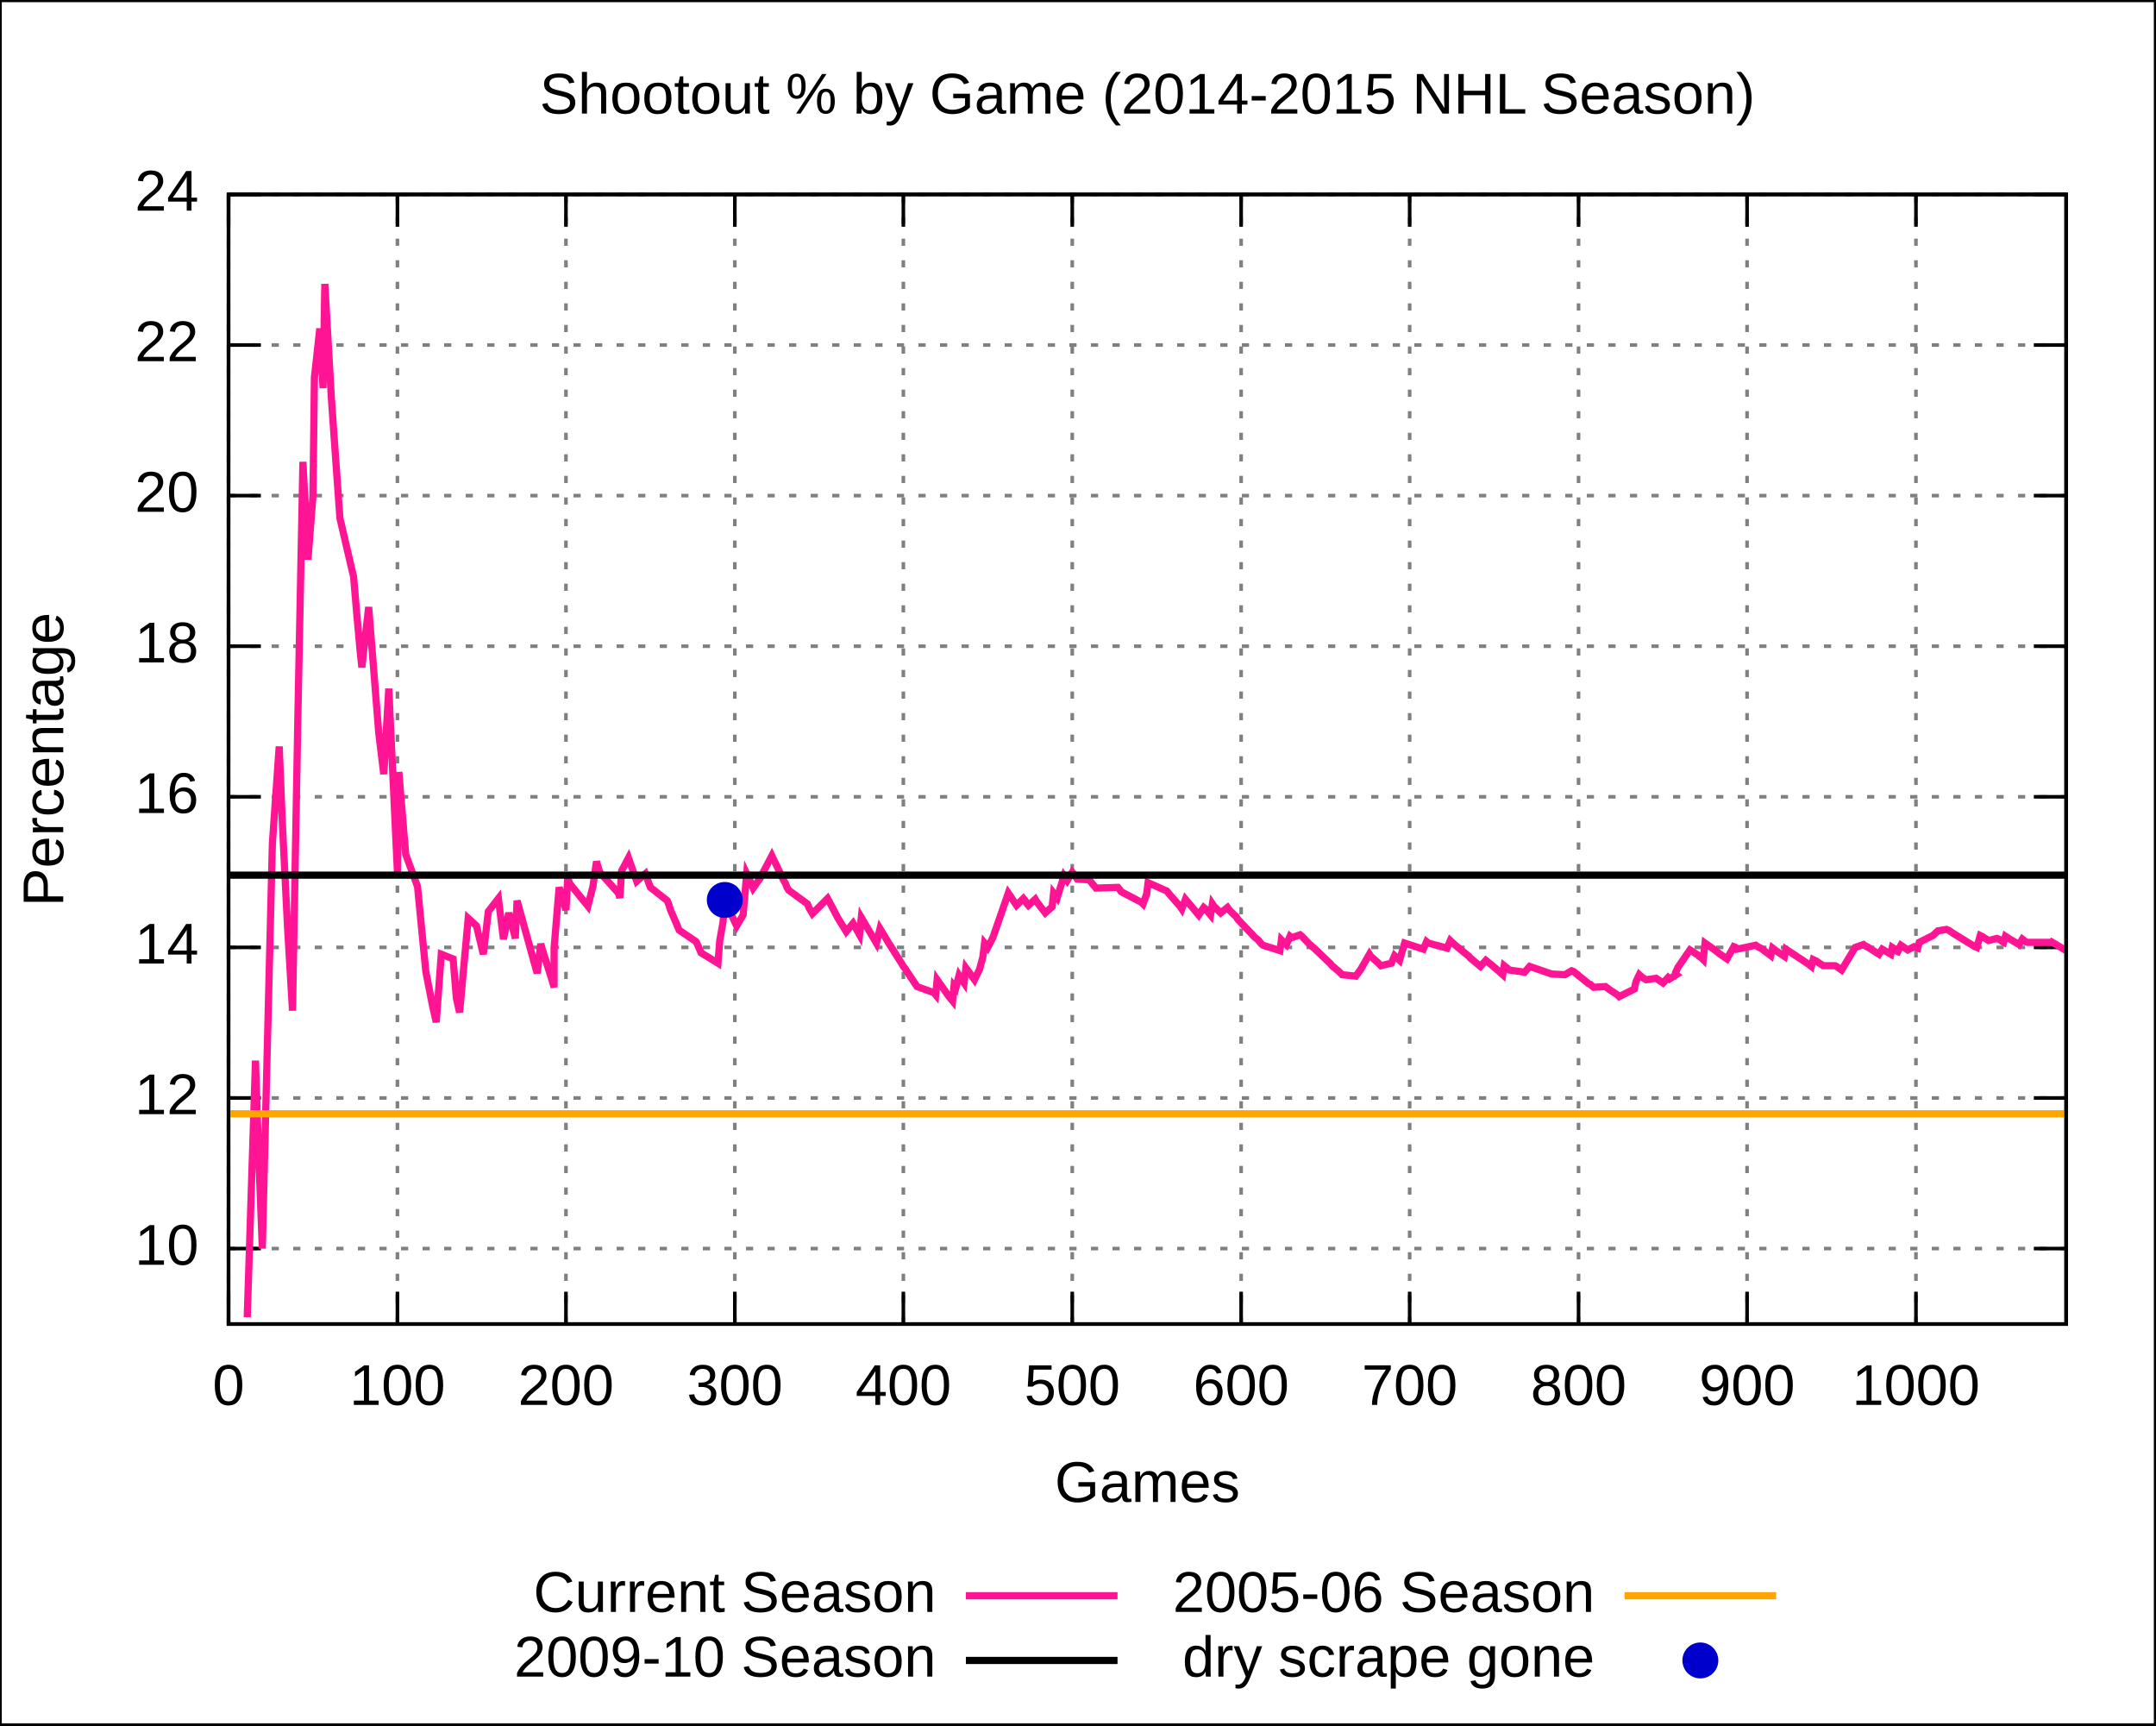
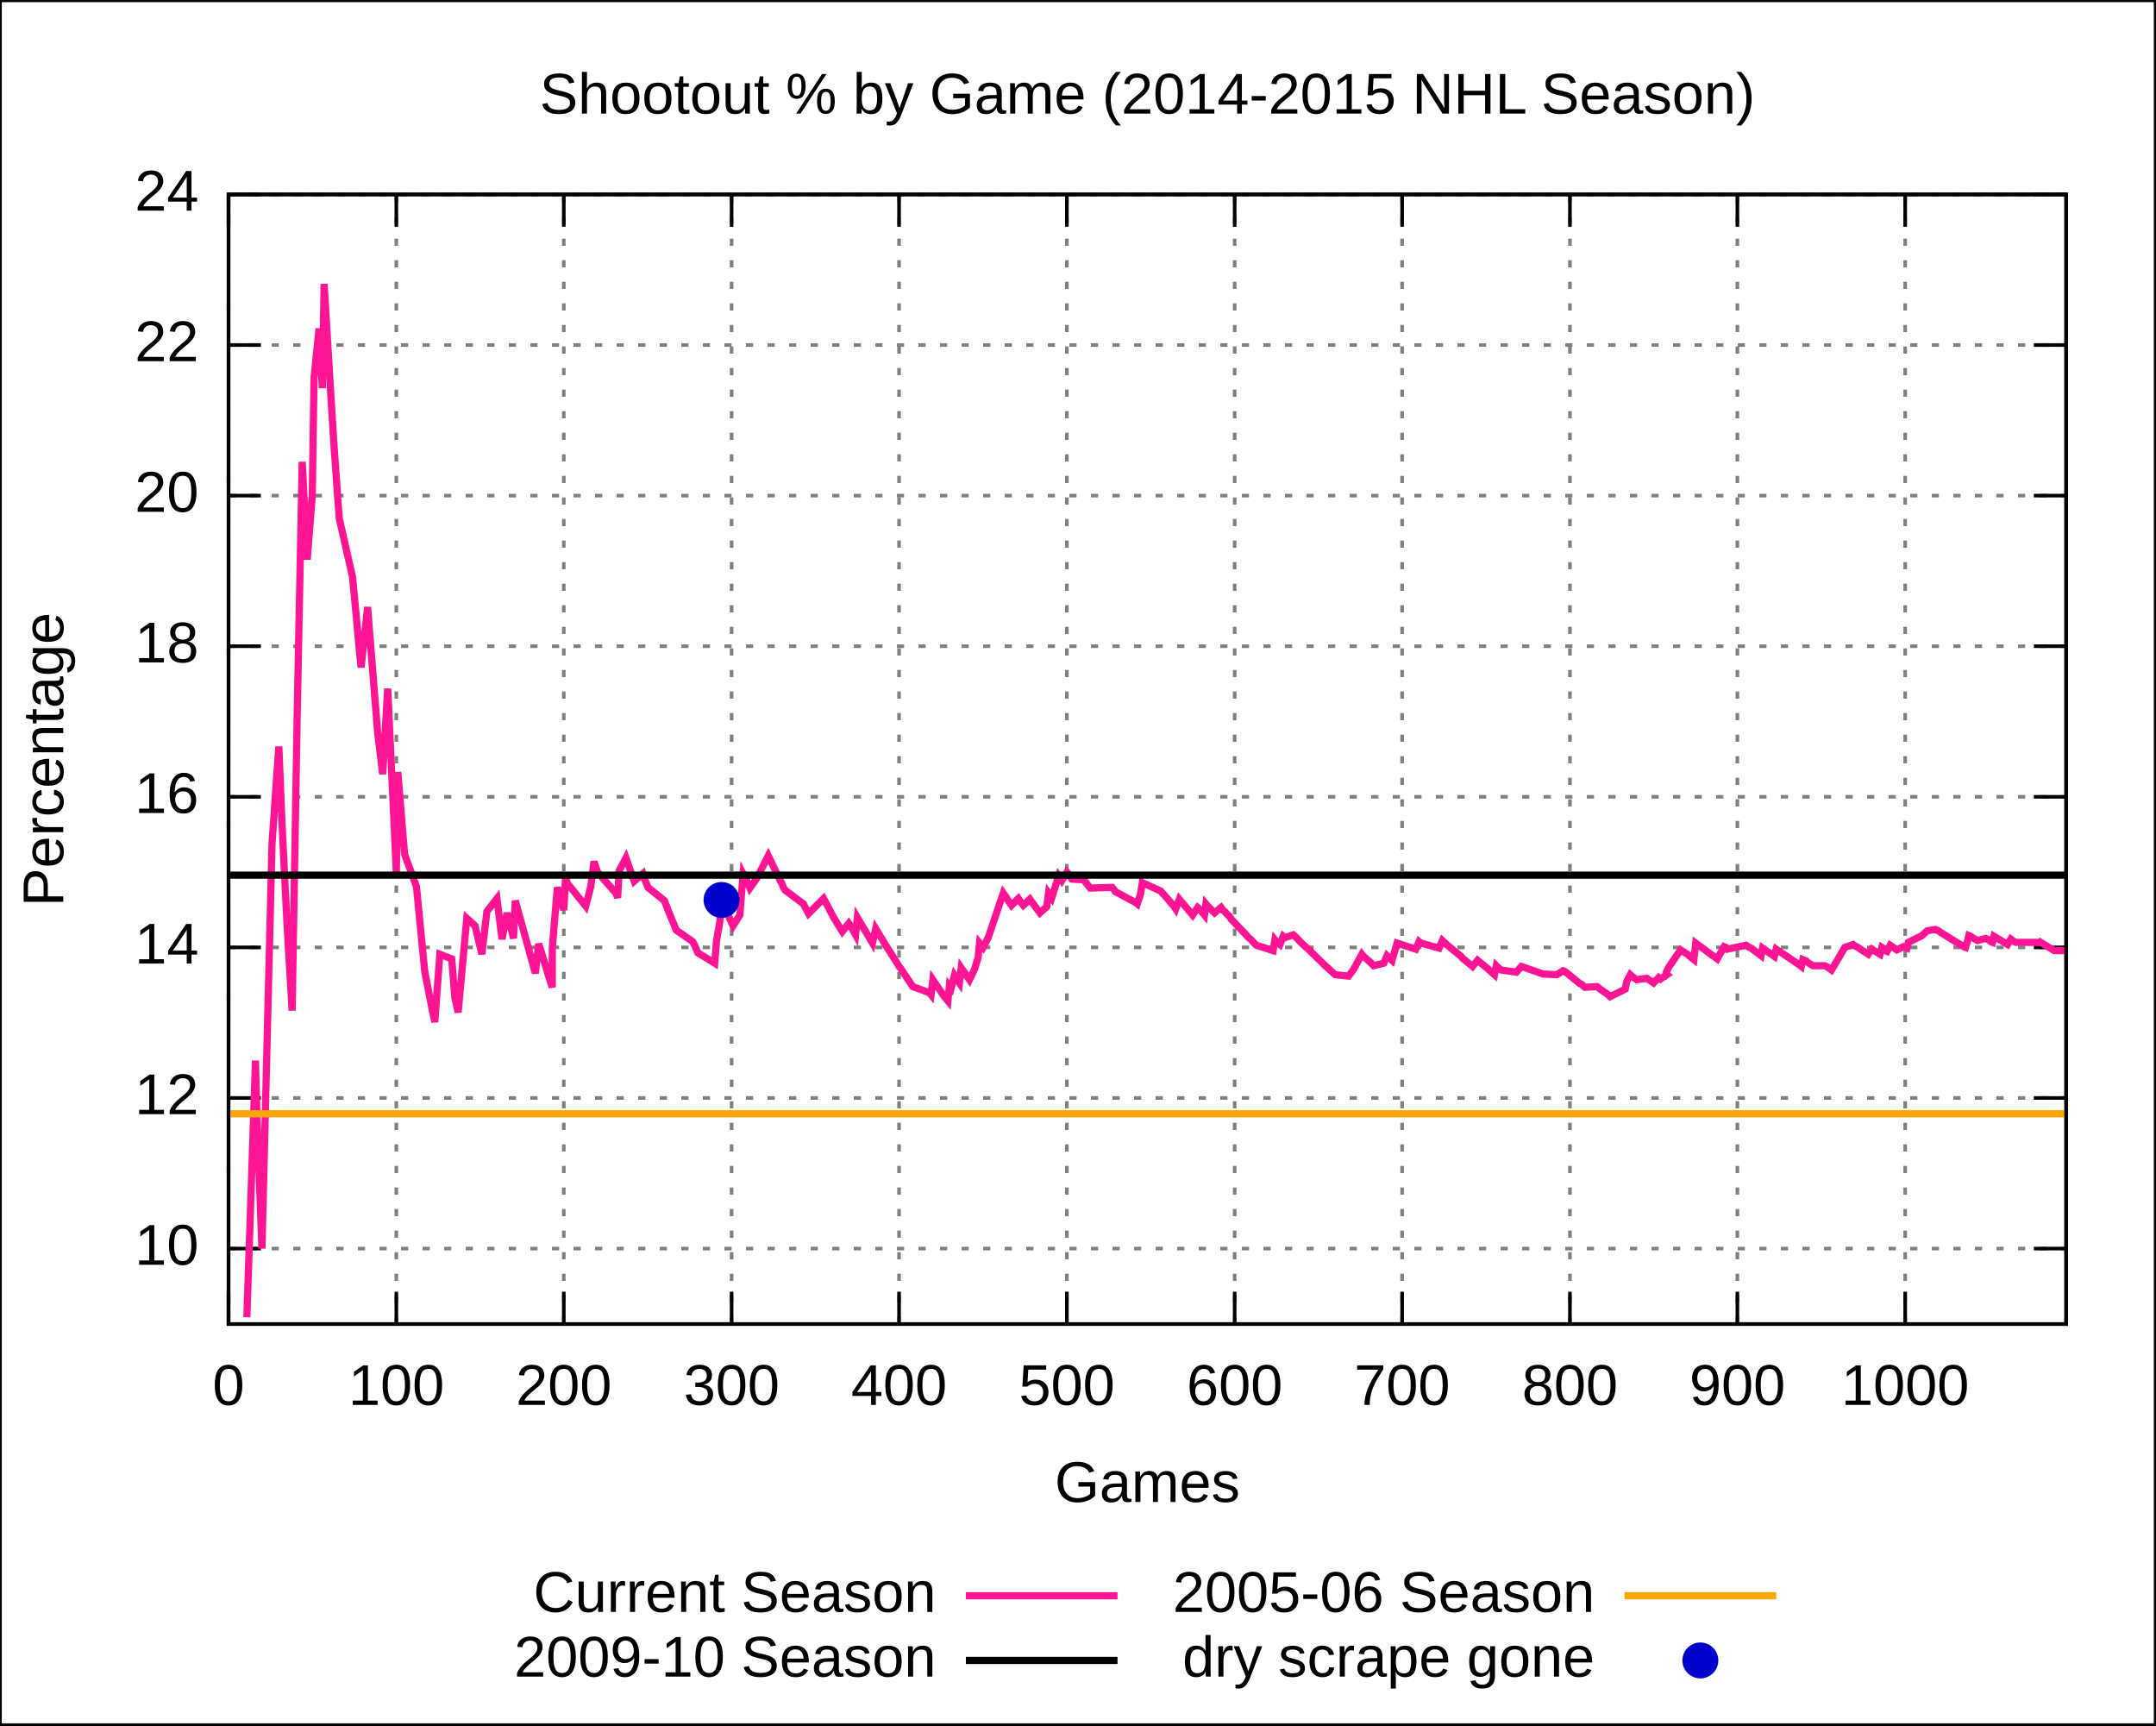
<svg xmlns="http://www.w3.org/2000/svg" xmlns:xlink="http://www.w3.org/1999/xlink" width="600" height="480" viewBox="0 0 600 480">
  <g id="gnuplot_canvas">
    <rect x="0" y="0" width="600" height="480" fill="none" />
    <defs>
      <circle id="gpDot" r="0.5" stroke-width="0.5" />
      <path id="gpPt0" stroke-width="0.222" stroke="currentColor" d="M-1,0 h2 M0,-1 v2" />
      <path id="gpPt1" stroke-width="0.222" stroke="currentColor" d="M-1,-1 L1,1 M1,-1 L-1,1" />
      <path id="gpPt2" stroke-width="0.222" stroke="currentColor" d="M-1,0 L1,0 M0,-1 L0,1 M-1,-1 L1,1 M-1,1 L1,-1" />
      <rect id="gpPt3" stroke-width="0.222" stroke="currentColor" x="-1" y="-1" width="2" height="2" />
      <rect id="gpPt4" stroke-width="0.222" stroke="currentColor" fill="currentColor" x="-1" y="-1" width="2" height="2" />
      <circle id="gpPt5" stroke-width="0.222" stroke="currentColor" cx="0" cy="0" r="1" />
      <use xlink:href="#gpPt5" id="gpPt6" fill="currentColor" stroke="none" />
      <path id="gpPt7" stroke-width="0.222" stroke="currentColor" d="M0,-1.33 L-1.33,0.67 L1.33,0.67 z" />
      <use xlink:href="#gpPt7" id="gpPt8" fill="currentColor" stroke="none" />
      <use xlink:href="#gpPt7" id="gpPt9" stroke="currentColor" transform="rotate(180)" />
      <use xlink:href="#gpPt9" id="gpPt10" fill="currentColor" stroke="none" />
      <use xlink:href="#gpPt3" id="gpPt11" stroke="currentColor" transform="rotate(45)" />
      <use xlink:href="#gpPt11" id="gpPt12" fill="currentColor" stroke="none" />
    </defs>
    <g style="fill:none; color:white; stroke:currentColor; stroke-width:1.00; stroke-linecap:butt; stroke-linejoin:miter">
</g>
    <g style="fill:none; color:black; stroke:currentColor; stroke-width:1.00; stroke-linecap:butt; stroke-linejoin:miter">
      <g style="stroke:none; shape-rendering:crispEdges">
        <polygon fill="rgb(255, 255, 255)" points="0.0,480.0 599.9,480.0 599.9,0.1 0.0,0.1 " />
      </g>
      <path stroke="black" d="M0.0,480.0 L0.0,0.1 L599.9,0.1 L599.9,480.0 L0.0,480.0  " />
    </g>
    <g style="fill:none; color:gray; stroke:currentColor; stroke-width:1.00; stroke-linecap:butt; stroke-linejoin:miter">
      <path stroke="gray" stroke-dasharray=" 2,4" class="gridline" d="M63.6,347.4 L575.0,347.4  " />
    </g>
    <g style="fill:none; color:black; stroke:currentColor; stroke-width:1.00; stroke-linecap:butt; stroke-linejoin:miter">
      <path stroke="black" d="M63.6,347.4 L72.6,347.4 M575.0,347.4 L566.0,347.4  " />
      <g transform="translate(55.3,351.9)" style="stroke:none; fill:black; font-family:Arial; font-size:12.00pt; text-anchor:end">
        <text> 10</text>
      </g>
    </g>
    <g style="fill:none; color:gray; stroke:currentColor; stroke-width:1.00; stroke-linecap:butt; stroke-linejoin:miter">
      <path stroke="gray" stroke-dasharray=" 2,4" class="gridline" d="M63.6,305.5 L575.0,305.5  " />
    </g>
    <g style="fill:none; color:black; stroke:currentColor; stroke-width:1.00; stroke-linecap:butt; stroke-linejoin:miter">
      <path stroke="black" d="M63.6,305.5 L72.6,305.5 M575.0,305.5 L566.0,305.5  " />
      <g transform="translate(55.3,310.0)" style="stroke:none; fill:black; font-family:Arial; font-size:12.00pt; text-anchor:end">
        <text> 12</text>
      </g>
    </g>
    <g style="fill:none; color:gray; stroke:currentColor; stroke-width:1.00; stroke-linecap:butt; stroke-linejoin:miter">
      <path stroke="gray" stroke-dasharray=" 2,4" class="gridline" d="M63.6,263.6 L575.0,263.6  " />
    </g>
    <g style="fill:none; color:black; stroke:currentColor; stroke-width:1.00; stroke-linecap:butt; stroke-linejoin:miter">
      <path stroke="black" d="M63.6,263.6 L72.6,263.6 M575.0,263.6 L566.0,263.6  " />
      <g transform="translate(55.3,268.1)" style="stroke:none; fill:black; font-family:Arial; font-size:12.00pt; text-anchor:end">
        <text> 14</text>
      </g>
    </g>
    <g style="fill:none; color:gray; stroke:currentColor; stroke-width:1.00; stroke-linecap:butt; stroke-linejoin:miter">
      <path stroke="gray" stroke-dasharray=" 2,4" class="gridline" d="M63.6,221.7 L575.0,221.7  " />
    </g>
    <g style="fill:none; color:black; stroke:currentColor; stroke-width:1.00; stroke-linecap:butt; stroke-linejoin:miter">
      <path stroke="black" d="M63.6,221.7 L72.6,221.7 M575.0,221.7 L566.0,221.7  " />
      <g transform="translate(55.3,226.2)" style="stroke:none; fill:black; font-family:Arial; font-size:12.00pt; text-anchor:end">
        <text> 16</text>
      </g>
    </g>
    <g style="fill:none; color:gray; stroke:currentColor; stroke-width:1.00; stroke-linecap:butt; stroke-linejoin:miter">
      <path stroke="gray" stroke-dasharray=" 2,4" class="gridline" d="M63.6,179.8 L575.0,179.8  " />
    </g>
    <g style="fill:none; color:black; stroke:currentColor; stroke-width:1.00; stroke-linecap:butt; stroke-linejoin:miter">
      <path stroke="black" d="M63.6,179.8 L72.6,179.8 M575.0,179.8 L566.0,179.8  " />
      <g transform="translate(55.3,184.3)" style="stroke:none; fill:black; font-family:Arial; font-size:12.00pt; text-anchor:end">
        <text> 18</text>
      </g>
    </g>
    <g style="fill:none; color:gray; stroke:currentColor; stroke-width:1.00; stroke-linecap:butt; stroke-linejoin:miter">
      <path stroke="gray" stroke-dasharray=" 2,4" class="gridline" d="M63.6,137.9 L575.0,137.9  " />
    </g>
    <g style="fill:none; color:black; stroke:currentColor; stroke-width:1.00; stroke-linecap:butt; stroke-linejoin:miter">
      <path stroke="black" d="M63.6,137.9 L72.6,137.9 M575.0,137.9 L566.0,137.9  " />
      <g transform="translate(55.3,142.4)" style="stroke:none; fill:black; font-family:Arial; font-size:12.00pt; text-anchor:end">
        <text> 20</text>
      </g>
    </g>
    <g style="fill:none; color:gray; stroke:currentColor; stroke-width:1.00; stroke-linecap:butt; stroke-linejoin:miter">
      <path stroke="gray" stroke-dasharray=" 2,4" class="gridline" d="M63.6,96.0 L575.0,96.0  " />
    </g>
    <g style="fill:none; color:black; stroke:currentColor; stroke-width:1.00; stroke-linecap:butt; stroke-linejoin:miter">
      <path stroke="black" d="M63.6,96.0 L72.6,96.0 M575.0,96.0 L566.0,96.0  " />
      <g transform="translate(55.3,100.5)" style="stroke:none; fill:black; font-family:Arial; font-size:12.00pt; text-anchor:end">
        <text> 22</text>
      </g>
    </g>
    <g style="fill:none; color:gray; stroke:currentColor; stroke-width:1.00; stroke-linecap:butt; stroke-linejoin:miter">
      <path stroke="gray" stroke-dasharray=" 2,4" class="gridline" d="M63.6,54.1 L575.0,54.1  " />
    </g>
    <g style="fill:none; color:black; stroke:currentColor; stroke-width:1.00; stroke-linecap:butt; stroke-linejoin:miter">
      <path stroke="black" d="M63.6,54.1 L72.6,54.1 M575.0,54.1 L566.0,54.1  " />
      <g transform="translate(55.3,58.6)" style="stroke:none; fill:black; font-family:Arial; font-size:12.00pt; text-anchor:end">
        <text> 24</text>
      </g>
    </g>
    <g style="fill:none; color:gray; stroke:currentColor; stroke-width:1.00; stroke-linecap:butt; stroke-linejoin:miter">
      <path stroke="gray" stroke-dasharray=" 2,4" class="gridline" d="M63.6,368.4 L63.6,54.1  " />
    </g>
    <g style="fill:none; color:black; stroke:currentColor; stroke-width:1.00; stroke-linecap:butt; stroke-linejoin:miter">
      <path stroke="black" d="M63.6,368.4 L63.6,359.4 M63.6,54.1 L63.6,63.1  " />
      <g transform="translate(63.6,390.9)" style="stroke:none; fill:black; font-family:Arial; font-size:12.00pt; text-anchor:middle">
        <text> 0</text>
      </g>
    </g>
    <g style="fill:none; color:gray; stroke:currentColor; stroke-width:1.00; stroke-linecap:butt; stroke-linejoin:miter">
-       <path stroke="gray" stroke-dasharray=" 2,4" class="gridline" d="M110.6,368.4 L110.6,54.1  " />
-     </g>
-     <g style="fill:none; color:black; stroke:currentColor; stroke-width:1.00; stroke-linecap:butt; stroke-linejoin:miter">
-       <path stroke="black" d="M110.6,368.4 L110.6,359.4 M110.6,54.1 L110.6,63.1  " />
-       <g transform="translate(110.6,390.9)" style="stroke:none; fill:black; font-family:Arial; font-size:12.00pt; text-anchor:middle">
+       <path stroke="gray" stroke-dasharray=" 2,4" class="gridline" d="M110.3,368.4 L110.3,54.1  " />
+     </g>
+     <g style="fill:none; color:black; stroke:currentColor; stroke-width:1.00; stroke-linecap:butt; stroke-linejoin:miter">
+       <path stroke="black" d="M110.3,368.4 L110.3,359.4 M110.3,54.1 L110.3,63.1  " />
+       <g transform="translate(110.3,390.9)" style="stroke:none; fill:black; font-family:Arial; font-size:12.00pt; text-anchor:middle">
        <text> 100</text>
      </g>
    </g>
    <g style="fill:none; color:gray; stroke:currentColor; stroke-width:1.00; stroke-linecap:butt; stroke-linejoin:miter">
-       <path stroke="gray" stroke-dasharray=" 2,4" class="gridline" d="M157.5,368.4 L157.5,54.1  " />
-     </g>
-     <g style="fill:none; color:black; stroke:currentColor; stroke-width:1.00; stroke-linecap:butt; stroke-linejoin:miter">
-       <path stroke="black" d="M157.5,368.4 L157.5,359.4 M157.5,54.1 L157.5,63.1  " />
-       <g transform="translate(157.5,390.9)" style="stroke:none; fill:black; font-family:Arial; font-size:12.00pt; text-anchor:middle">
+       <path stroke="gray" stroke-dasharray=" 2,4" class="gridline" d="M156.9,368.4 L156.9,54.1  " />
+     </g>
+     <g style="fill:none; color:black; stroke:currentColor; stroke-width:1.00; stroke-linecap:butt; stroke-linejoin:miter">
+       <path stroke="black" d="M156.9,368.4 L156.9,359.4 M156.9,54.1 L156.9,63.1  " />
+       <g transform="translate(156.9,390.9)" style="stroke:none; fill:black; font-family:Arial; font-size:12.00pt; text-anchor:middle">
        <text> 200</text>
      </g>
    </g>
    <g style="fill:none; color:gray; stroke:currentColor; stroke-width:1.00; stroke-linecap:butt; stroke-linejoin:miter">
-       <path stroke="gray" stroke-dasharray=" 2,4" class="gridline" d="M204.5,368.4 L204.5,54.1  " />
-     </g>
-     <g style="fill:none; color:black; stroke:currentColor; stroke-width:1.00; stroke-linecap:butt; stroke-linejoin:miter">
-       <path stroke="black" d="M204.5,368.4 L204.5,359.4 M204.5,54.1 L204.5,63.1  " />
-       <g transform="translate(204.5,390.9)" style="stroke:none; fill:black; font-family:Arial; font-size:12.00pt; text-anchor:middle">
+       <path stroke="gray" stroke-dasharray=" 2,4" class="gridline" d="M203.6,368.4 L203.6,54.1  " />
+     </g>
+     <g style="fill:none; color:black; stroke:currentColor; stroke-width:1.00; stroke-linecap:butt; stroke-linejoin:miter">
+       <path stroke="black" d="M203.6,368.4 L203.6,359.4 M203.6,54.1 L203.6,63.1  " />
+       <g transform="translate(203.6,390.9)" style="stroke:none; fill:black; font-family:Arial; font-size:12.00pt; text-anchor:middle">
        <text> 300</text>
      </g>
    </g>
    <g style="fill:none; color:gray; stroke:currentColor; stroke-width:1.00; stroke-linecap:butt; stroke-linejoin:miter">
-       <path stroke="gray" stroke-dasharray=" 2,4" class="gridline" d="M251.4,368.4 L251.4,54.1  " />
-     </g>
-     <g style="fill:none; color:black; stroke:currentColor; stroke-width:1.00; stroke-linecap:butt; stroke-linejoin:miter">
-       <path stroke="black" d="M251.4,368.4 L251.4,359.4 M251.4,54.1 L251.4,63.1  " />
-       <g transform="translate(251.4,390.9)" style="stroke:none; fill:black; font-family:Arial; font-size:12.00pt; text-anchor:middle">
+       <path stroke="gray" stroke-dasharray=" 2,4" class="gridline" d="M250.2,368.4 L250.2,54.1  " />
+     </g>
+     <g style="fill:none; color:black; stroke:currentColor; stroke-width:1.00; stroke-linecap:butt; stroke-linejoin:miter">
+       <path stroke="black" d="M250.2,368.4 L250.2,359.4 M250.2,54.1 L250.2,63.1  " />
+       <g transform="translate(250.2,390.9)" style="stroke:none; fill:black; font-family:Arial; font-size:12.00pt; text-anchor:middle">
        <text> 400</text>
      </g>
    </g>
    <g style="fill:none; color:gray; stroke:currentColor; stroke-width:1.00; stroke-linecap:butt; stroke-linejoin:miter">
-       <path stroke="gray" stroke-dasharray=" 2,4" class="gridline" d="M298.4,368.4 L298.4,54.1  " />
-     </g>
-     <g style="fill:none; color:black; stroke:currentColor; stroke-width:1.00; stroke-linecap:butt; stroke-linejoin:miter">
-       <path stroke="black" d="M298.4,368.4 L298.4,359.4 M298.4,54.1 L298.4,63.1  " />
-       <g transform="translate(298.4,390.9)" style="stroke:none; fill:black; font-family:Arial; font-size:12.00pt; text-anchor:middle">
+       <path stroke="gray" stroke-dasharray=" 2,4" class="gridline" d="M296.9,368.4 L296.9,54.1  " />
+     </g>
+     <g style="fill:none; color:black; stroke:currentColor; stroke-width:1.00; stroke-linecap:butt; stroke-linejoin:miter">
+       <path stroke="black" d="M296.9,368.4 L296.9,359.4 M296.9,54.1 L296.9,63.1  " />
+       <g transform="translate(296.9,390.9)" style="stroke:none; fill:black; font-family:Arial; font-size:12.00pt; text-anchor:middle">
        <text> 500</text>
      </g>
    </g>
    <g style="fill:none; color:gray; stroke:currentColor; stroke-width:1.00; stroke-linecap:butt; stroke-linejoin:miter">
-       <path stroke="gray" stroke-dasharray=" 2,4" class="gridline" d="M345.4,368.4 L345.4,54.1  " />
-     </g>
-     <g style="fill:none; color:black; stroke:currentColor; stroke-width:1.00; stroke-linecap:butt; stroke-linejoin:miter">
-       <path stroke="black" d="M345.4,368.4 L345.4,359.4 M345.4,54.1 L345.4,63.1  " />
-       <g transform="translate(345.4,390.9)" style="stroke:none; fill:black; font-family:Arial; font-size:12.00pt; text-anchor:middle">
+       <path stroke="gray" stroke-dasharray=" 2,4" class="gridline" d="M343.6,368.4 L343.6,54.1  " />
+     </g>
+     <g style="fill:none; color:black; stroke:currentColor; stroke-width:1.00; stroke-linecap:butt; stroke-linejoin:miter">
+       <path stroke="black" d="M343.6,368.4 L343.6,359.4 M343.6,54.1 L343.6,63.1  " />
+       <g transform="translate(343.6,390.9)" style="stroke:none; fill:black; font-family:Arial; font-size:12.00pt; text-anchor:middle">
        <text> 600</text>
      </g>
    </g>
    <g style="fill:none; color:gray; stroke:currentColor; stroke-width:1.00; stroke-linecap:butt; stroke-linejoin:miter">
-       <path stroke="gray" stroke-dasharray=" 2,4" class="gridline" d="M392.3,368.4 L392.3,54.1  " />
-     </g>
-     <g style="fill:none; color:black; stroke:currentColor; stroke-width:1.00; stroke-linecap:butt; stroke-linejoin:miter">
-       <path stroke="black" d="M392.3,368.4 L392.3,359.4 M392.3,54.1 L392.3,63.1  " />
-       <g transform="translate(392.3,390.9)" style="stroke:none; fill:black; font-family:Arial; font-size:12.00pt; text-anchor:middle">
+       <path stroke="gray" stroke-dasharray=" 2,4" class="gridline" d="M390.2,368.4 L390.2,54.1  " />
+     </g>
+     <g style="fill:none; color:black; stroke:currentColor; stroke-width:1.00; stroke-linecap:butt; stroke-linejoin:miter">
+       <path stroke="black" d="M390.2,368.4 L390.2,359.4 M390.2,54.1 L390.2,63.1  " />
+       <g transform="translate(390.2,390.9)" style="stroke:none; fill:black; font-family:Arial; font-size:12.00pt; text-anchor:middle">
        <text> 700</text>
      </g>
    </g>
    <g style="fill:none; color:gray; stroke:currentColor; stroke-width:1.00; stroke-linecap:butt; stroke-linejoin:miter">
-       <path stroke="gray" stroke-dasharray=" 2,4" class="gridline" d="M439.3,368.4 L439.3,54.1  " />
-     </g>
-     <g style="fill:none; color:black; stroke:currentColor; stroke-width:1.00; stroke-linecap:butt; stroke-linejoin:miter">
-       <path stroke="black" d="M439.3,368.4 L439.3,359.4 M439.3,54.1 L439.3,63.1  " />
-       <g transform="translate(439.3,390.9)" style="stroke:none; fill:black; font-family:Arial; font-size:12.00pt; text-anchor:middle">
+       <path stroke="gray" stroke-dasharray=" 2,4" class="gridline" d="M436.9,368.4 L436.9,54.1  " />
+     </g>
+     <g style="fill:none; color:black; stroke:currentColor; stroke-width:1.00; stroke-linecap:butt; stroke-linejoin:miter">
+       <path stroke="black" d="M436.9,368.4 L436.9,359.4 M436.9,54.1 L436.9,63.1  " />
+       <g transform="translate(436.9,390.9)" style="stroke:none; fill:black; font-family:Arial; font-size:12.00pt; text-anchor:middle">
        <text> 800</text>
      </g>
    </g>
    <g style="fill:none; color:gray; stroke:currentColor; stroke-width:1.00; stroke-linecap:butt; stroke-linejoin:miter">
-       <path stroke="gray" stroke-dasharray=" 2,4" class="gridline" d="M486.2,368.4 L486.2,54.1  " />
-     </g>
-     <g style="fill:none; color:black; stroke:currentColor; stroke-width:1.00; stroke-linecap:butt; stroke-linejoin:miter">
-       <path stroke="black" d="M486.2,368.4 L486.2,359.4 M486.2,54.1 L486.2,63.1  " />
-       <g transform="translate(486.2,390.9)" style="stroke:none; fill:black; font-family:Arial; font-size:12.00pt; text-anchor:middle">
+       <path stroke="gray" stroke-dasharray=" 2,4" class="gridline" d="M483.5,368.4 L483.5,54.1  " />
+     </g>
+     <g style="fill:none; color:black; stroke:currentColor; stroke-width:1.00; stroke-linecap:butt; stroke-linejoin:miter">
+       <path stroke="black" d="M483.5,368.4 L483.5,359.4 M483.5,54.1 L483.5,63.1  " />
+       <g transform="translate(483.5,390.9)" style="stroke:none; fill:black; font-family:Arial; font-size:12.00pt; text-anchor:middle">
        <text> 900</text>
      </g>
    </g>
    <g style="fill:none; color:gray; stroke:currentColor; stroke-width:1.00; stroke-linecap:butt; stroke-linejoin:miter">
-       <path stroke="gray" stroke-dasharray=" 2,4" class="gridline" d="M533.2,368.4 L533.2,54.1  " />
-     </g>
-     <g style="fill:none; color:black; stroke:currentColor; stroke-width:1.00; stroke-linecap:butt; stroke-linejoin:miter">
-       <path stroke="black" d="M533.2,368.4 L533.2,359.4 M533.2,54.1 L533.2,63.1  " />
-       <g transform="translate(533.2,390.9)" style="stroke:none; fill:black; font-family:Arial; font-size:12.00pt; text-anchor:middle">
+       <path stroke="gray" stroke-dasharray=" 2,4" class="gridline" d="M530.2,368.4 L530.2,54.1  " />
+     </g>
+     <g style="fill:none; color:black; stroke:currentColor; stroke-width:1.00; stroke-linecap:butt; stroke-linejoin:miter">
+       <path stroke="black" d="M530.2,368.4 L530.2,359.4 M530.2,54.1 L530.2,63.1  " />
+       <g transform="translate(530.2,390.9)" style="stroke:none; fill:black; font-family:Arial; font-size:12.00pt; text-anchor:middle">
        <text> 1000</text>
      </g>
      <path stroke="black" d="M63.6,54.1 L63.6,368.4 L575.0,368.4 L575.0,54.1 L63.6,54.1 Z  " />
      <g transform="translate(17.6,211.3) rotate(270)" style="stroke:none; fill:black; font-family:Arial; font-size:12.00pt; text-anchor:middle">
        <text>Percentage</text>
      </g>
      <g transform="translate(319.3,417.9)" style="stroke:none; fill:black; font-family:Arial; font-size:12.00pt; text-anchor:middle">
        <text>Games</text>
      </g>
      <g transform="translate(319.3,31.6)" style="stroke:none; fill:black; font-family:Arial; font-size:12.00pt; text-anchor:middle">
        <text>Shootout % by Game (2014-2015 NHL Season)</text>
      </g>
    </g>
    <g id="gnuplot_plot_1">
      <g style="fill:none; color:white; stroke:black; stroke-width:2.00; stroke-linecap:butt; stroke-linejoin:miter">
</g>
      <g style="fill:none; color:red; stroke:currentColor; stroke-width:2.00; stroke-linecap:butt; stroke-linejoin:miter">
        <g transform="translate(260.5,448.5)" style="stroke:none; fill:black; font-family:Arial; font-size:12.00pt; text-anchor:end">
          <text>Current Season</text>
        </g>
-         <path stroke="rgb(255,  20, 147)" d="M268.8,444.0 L311.0,444.0 M68.8,366.5 L71.1,295.1 L71.6,310.6 L73.0,347.4 L75.8,234.7 L77.7,207.7    L78.6,229.5 L80.0,257.6 L81.4,281.2 L82.9,199.3 L84.3,128.5 L85.7,155.7 L87.1,137.9 L87.5,105.0    L89.0,91.4 L89.9,108.0 L90.4,79.0 L92.2,110.5 L93.2,124.7 L94.6,144.2 L98.4,160.5 L99.3,171.0    L100.2,180.9 L100.7,185.7 L102.6,168.9 L105.4,203.9 L106.8,215.4 L108.2,191.6 L110.6,242.7 L111.0,214.8    L112.9,237.7 L116.2,246.7 L118.5,270.3 L120.4,280.0 L121.4,284.4 L122.8,265.5 L126.1,266.8 L127.0,277.7    L127.9,281.7 L130.3,255.5 L132.6,257.6 L134.5,265.5 L135.9,253.6 L138.7,250.0 L140.1,261.3 L141.6,254.0    L142.5,257.6 L143.0,259.4 L143.4,261.1 L143.9,250.6 L148.6,267.6 L149.5,270.8 L150.5,262.6 L150.9,264.1    L153.8,273.3 L154.2,274.7 L154.2,263.8 L155.6,246.9 L156.6,250.0 L157.5,253.2 L158.0,244.1 L158.5,245.8    L163.6,252.1 L165.0,246.7 L166.0,239.7 L166.9,242.7 L172.1,248.5 L172.5,249.8 L173.0,242.3 L174.9,238.7    L176.3,242.7 L177.2,245.2 L179.6,243.1 L180.1,244.4 L180.5,245.6 L181.0,246.9 L185.7,250.6 L186.2,251.9    L186.6,253.2 L188.5,257.6 L189.0,258.8 L193.7,262.0 L194.2,263.0 L195.1,265.1 L199.8,268.0 L200.3,261.7    L201.2,256.7 L201.7,250.4 L202.1,251.5 L205.0,257.6 L206.8,254.6 L207.8,243.1 L208.7,245.0 L209.6,247.1    L211.5,244.4 L214.8,238.1 L215.8,240.2 L216.2,241.0 L218.1,245.0 L218.6,245.8 L219.0,246.9 L219.5,247.7    L224.7,251.5 L225.1,252.5 L226.1,254.2 L230.3,250.0 L230.8,250.9 L233.1,255.3 L235.5,259.2 L237.4,256.9    L237.8,257.6 L239.2,260.1 L239.7,255.3 L242.0,259.2 L243.9,262.4 L244.9,258.4 L246.3,260.7 L247.2,262.2    L247.7,263.0 L251.0,268.2 L251.4,268.9 L251.9,269.5 L252.4,270.3 L253.8,272.4 L255.2,274.5 L259.9,276.2    L260.4,276.8 L260.8,272.6 L264.1,277.3 L265.1,278.5 L265.5,274.3 L266.0,274.9 L266.9,271.4 L267.4,272.2    L268.3,273.5 L268.8,269.3 L271.2,272.6 L272.6,269.7 L273.5,266.4 L274.0,262.4 L274.5,263.0 L274.9,263.6    L276.3,260.9 L280.6,248.5 L281.5,249.8 L282.0,250.6 L282.9,251.9 L284.8,250.0 L285.3,250.6 L285.7,251.3    L286.2,251.9 L288.1,250.2 L288.5,250.9 L290.9,254.0 L292.8,252.3 L293.2,248.5 L294.2,249.8 L296.1,243.7    L297.0,245.0 L298.4,242.7 L298.9,243.3 L299.3,243.9 L299.8,244.6 L303.1,244.8 L305.0,247.1 L311.1,246.9    L311.6,247.5 L312.0,248.1 L317.7,251.1 L318.1,251.5 L319.1,248.8 L319.5,245.6 L324.7,247.9 L325.2,248.5    L325.6,249.0 L328.5,252.3 L328.9,252.9 L329.9,250.2 L333.6,254.6 L335.0,252.5 L335.5,252.9 L336.9,254.6    L337.4,251.5 L337.8,252.1 L339.7,254.0 L341.6,252.5 L342.1,253.2 L342.5,253.6 L343.5,254.6 L344.0,255.0    L344.4,255.7 L347.7,259.2 L348.2,259.7 L349.1,260.7 L350.1,261.5 L351.0,262.6 L351.5,263.0 L356.2,264.5    L356.6,261.5 L357.1,262.0 L357.6,262.4 L358.0,262.8 L359.0,260.5 L359.5,260.9 L361.8,260.1 L362.3,260.5    L364.1,262.4 L366.0,264.1 L370.3,268.2 L370.7,268.7 L372.6,270.3 L373.1,270.8 L373.5,271.2 L377.3,271.6    L378.7,269.7 L381.1,265.5 L381.5,266.1 L383.4,267.8 L384.3,268.7 L387.2,268.0 L388.1,265.9 L389.5,267.2    L390.9,262.4 L396.1,264.1 L397.0,262.0 L397.5,262.4 L402.7,263.8 L403.6,261.7 L405.0,263.0 L408.8,266.1    L409.2,266.6 L409.7,267.0 L412.0,268.9 L413.5,267.2 L416.3,269.5 L418.2,271.2 L418.6,268.7 L419.1,269.1    L419.6,269.5 L420.0,269.9 L424.3,270.5 L425.7,268.9 L431.8,271.0 L435.5,271.2 L437.4,270.1 L437.9,270.3    L442.1,273.7 L442.6,273.9 L443.0,274.3 L443.5,274.7 L446.8,274.5 L447.7,275.2 L450.1,276.8 L450.6,277.3    L454.8,275.2 L455.3,273.1 L456.2,271.2 L457.1,272.0 L458.1,272.6 L460.9,272.2 L462.8,273.5 L464.2,272.0    L464.6,272.4 L466.5,271.2 L465.6,270.5 L466.1,271.0 L467.0,269.1 L470.3,264.3 L473.1,266.1 L472.6,265.9    L473.6,266.6 L474.0,267.0 L474.5,262.4 L476.9,264.1 L478.7,265.5 L480.6,266.8 L482.5,263.4 L483.0,263.6    L483.4,264.1 L488.6,263.0 L489.5,263.6 L490.0,263.8 L492.8,265.9 L493.3,263.8 L494.2,264.5 L496.6,266.1    L497.0,264.1 L501.7,267.2 L503.6,268.5 L504.1,268.9 L504.6,267.0 L505.0,267.2 L505.5,267.4 L506.0,267.8    L507.4,268.7 L510.7,268.7 L511.1,268.9 L512.5,269.9 L516.3,263.6 L518.6,262.8 L519.1,263.2 L519.6,263.4    L522.9,265.5 L523.8,264.1 L526.2,265.5 L526.6,263.6 L529.0,265.1 L528.0,264.7 L529.0,263.0 L530.9,264.3    L532.7,263.4 L533.7,263.8 L534.1,262.2 L537.9,260.3 L539.3,259.0 L541.7,258.6 L542.6,259.0 L543.1,259.4    L547.3,262.0 L547.8,262.4 L547.3,262.0 L549.6,263.4 L550.1,263.6 L550.6,262.0 L551.1,260.3 L551.5,260.5    L552.5,261.1 L553.4,261.7 L555.7,261.1 L556.7,261.5 L557.2,262.0 L557.6,262.2 L558.1,260.5 L559.0,261.1    L561.9,262.8 L562.8,261.3 L563.7,262.0 L564.2,262.2 L570.8,262.2 L570.3,261.7 L572.2,262.8 L575.0,264.5     " />
+         <path stroke="rgb(255,  20, 147)" d="M268.8,444.0 L311.0,444.0 M68.7,366.5 L71.1,295.1 L71.5,310.6 L72.9,347.4 L75.7,234.7 L77.6,207.7    L78.5,229.5 L79.9,257.6 L81.3,281.2 L82.7,199.3 L84.1,128.5 L85.5,155.7 L86.9,137.9 L87.4,105.0    L88.8,91.4 L89.7,108.0 L90.2,79.0 L92.1,110.5 L93.0,124.7 L94.4,144.2 L98.1,160.5 L99.1,171.0    L100.0,180.9 L100.5,185.7 L102.3,168.9 L105.1,203.9 L106.5,215.4 L107.9,191.6 L110.3,242.7 L110.7,214.8    L112.6,237.7 L115.9,246.7 L118.2,270.3 L120.1,280.0 L121.0,284.4 L122.4,265.5 L125.7,266.8 L126.6,277.7    L127.5,281.7 L129.9,255.5 L132.2,257.6 L134.1,265.5 L135.5,253.6 L138.3,250.0 L139.7,261.3 L141.1,254.0    L142.0,257.6 L142.5,259.4 L142.9,261.1 L143.4,250.6 L148.1,267.6 L149.0,270.8 L149.9,262.6 L150.4,264.1    L153.2,273.3 L153.7,274.7 L153.7,263.8 L155.1,246.9 L156.0,250.0 L156.9,253.2 L157.4,244.1 L157.9,245.8    L163.0,252.1 L164.4,246.7 L165.3,239.7 L166.3,242.7 L171.4,248.5 L171.9,249.8 L172.3,242.3 L174.2,238.7    L175.6,242.7 L176.5,245.2 L178.9,243.1 L179.3,244.4 L179.8,245.6 L180.3,246.9 L184.9,250.6 L185.4,251.9    L185.9,253.2 L187.7,257.6 L188.2,258.8 L192.8,262.0 L193.3,263.0 L194.2,265.1 L198.9,268.0 L199.4,261.7    L200.3,256.7 L200.8,250.4 L201.2,251.5 L204.0,257.6 L205.9,254.6 L206.8,243.1 L207.8,245.0 L208.7,247.1    L210.6,244.4 L213.8,238.1 L214.8,240.2 L215.2,241.0 L217.1,245.0 L217.6,245.8 L218.0,246.9 L218.5,247.7    L223.6,251.5 L224.1,252.5 L225.0,254.2 L229.2,250.0 L229.7,250.9 L232.0,255.3 L234.4,259.2 L236.2,256.9    L236.7,257.6 L238.1,260.1 L238.6,255.3 L240.9,259.2 L242.8,262.4 L243.7,258.4 L245.1,260.7 L246.0,262.2    L246.5,263.0 L249.8,268.2 L250.2,268.9 L250.7,269.5 L251.2,270.3 L252.6,272.4 L254.0,274.5 L258.6,276.2    L259.1,276.8 L259.6,272.6 L262.8,277.3 L263.8,278.5 L264.2,274.3 L264.7,274.9 L265.6,271.4 L266.1,272.2    L267.0,273.5 L267.5,269.3 L269.8,272.6 L271.2,269.7 L272.2,266.4 L272.6,262.4 L273.1,263.0 L273.6,263.6    L275.0,260.9 L279.2,248.5 L280.1,249.8 L280.6,250.6 L281.5,251.9 L283.4,250.0 L283.8,250.6 L284.3,251.3    L284.8,251.9 L286.6,250.2 L287.1,250.9 L289.4,254.0 L291.3,252.3 L291.8,248.5 L292.7,249.8 L294.6,243.7    L295.5,245.0 L296.9,242.7 L297.4,243.3 L297.8,243.9 L298.3,244.6 L301.6,244.8 L303.4,247.1 L309.5,246.9    L310.0,247.5 L310.4,248.1 L316.0,251.1 L316.5,251.5 L317.4,248.8 L317.9,245.6 L323.0,247.9 L323.5,248.5    L324.0,249.0 L326.8,252.3 L327.2,252.9 L328.2,250.2 L331.9,254.6 L333.3,252.5 L333.8,252.9 L335.2,254.6    L335.6,251.5 L336.1,252.1 L338.0,254.0 L339.8,252.5 L340.3,253.2 L340.8,253.6 L341.7,254.6 L342.2,255.0    L342.6,255.7 L345.9,259.2 L346.4,259.7 L347.3,260.7 L348.2,261.5 L349.2,262.6 L349.6,263.0 L354.3,264.5    L354.8,261.5 L355.2,262.0 L355.7,262.4 L356.2,262.8 L357.1,260.5 L357.6,260.9 L359.9,260.1 L360.4,260.5    L362.2,262.4 L364.1,264.1 L368.3,268.2 L368.8,268.7 L370.6,270.3 L371.1,270.8 L371.6,271.2 L375.3,271.6    L376.7,269.7 L379.0,265.5 L379.5,266.1 L381.4,267.8 L382.3,268.7 L385.1,268.0 L386.0,265.9 L387.4,267.2    L388.8,262.4 L394.0,264.1 L394.9,262.0 L395.4,262.4 L400.5,263.8 L401.4,261.7 L402.8,263.0 L406.6,266.1    L407.0,266.6 L407.5,267.0 L409.8,268.9 L411.2,267.2 L414.0,269.5 L415.9,271.2 L416.4,268.7 L416.8,269.1    L417.3,269.5 L417.8,269.9 L422.0,270.5 L423.4,268.9 L429.4,271.0 L433.2,271.2 L435.0,270.1 L435.5,270.3    L439.7,273.7 L440.2,273.9 L440.6,274.3 L441.1,274.7 L444.4,274.5 L445.3,275.2 L447.6,276.8 L448.1,277.3    L452.3,275.2 L452.7,273.1 L453.7,271.2 L454.6,272.0 L455.5,272.6 L458.3,272.2 L460.2,273.5 L461.6,272.0    L462.1,272.4 L463.9,271.2 L463.0,270.5 L463.5,271.0 L464.4,269.1 L467.7,264.3 L470.5,266.1 L470.0,265.9    L470.9,266.6 L471.4,267.0 L471.9,262.4 L474.2,264.1 L476.1,265.5 L477.9,266.8 L479.8,263.4 L480.3,263.6    L480.7,264.1 L485.9,263.0 L486.8,263.6 L487.3,263.8 L490.1,265.9 L490.5,263.8 L491.5,264.5 L493.8,266.1    L494.3,264.1 L498.9,267.2 L500.8,268.5 L501.3,268.9 L501.7,267.0 L502.2,267.2 L502.7,267.4 L503.1,267.8    L504.5,268.7 L507.8,268.7 L508.3,268.9 L509.7,269.9 L513.4,263.6 L515.7,262.8 L516.2,263.2 L516.7,263.4    L519.9,265.5 L520.9,264.1 L523.2,265.5 L523.7,263.6 L526.0,265.1 L525.1,264.7 L526.0,263.0 L527.9,264.3    L529.7,263.4 L530.7,263.8 L531.1,262.2 L534.9,260.3 L536.3,259.0 L538.6,258.6 L539.5,259.0 L540.0,259.4    L544.2,262.0 L544.7,262.4 L544.2,262.0 L546.5,263.4 L547.0,263.6 L547.5,262.0 L547.9,260.3 L548.4,260.5    L549.3,261.1 L550.3,261.7 L552.6,261.1 L553.5,261.5 L554.0,262.0 L554.5,262.2 L554.9,260.5 L555.9,261.1    L558.7,262.8 L559.6,261.3 L560.5,262.0 L561.0,262.2 L567.5,262.2 L567.1,261.7 L568.9,262.8 L571.7,264.5    L575.0,264.5  " />
      </g>
    </g>
    <g id="gnuplot_plot_2">
      <g style="fill:none; color:green; stroke:currentColor; stroke-width:2.00; stroke-linecap:butt; stroke-linejoin:miter">
        <g transform="translate(260.5,466.5)" style="stroke:none; fill:black; font-family:Arial; font-size:12.00pt; text-anchor:end">
          <text>2009-10 Season</text>
        </g>
        <path stroke="rgb(  0,   0,   0)" d="M268.8,462.0 L311.0,462.0 M63.6,243.5 L68.8,243.5 L73.9,243.5 L79.1,243.5 L84.3,243.5 L89.4,243.5    L94.6,243.5 L99.8,243.5 L104.9,243.5 L110.1,243.5 L115.3,243.5 L120.4,243.5 L125.6,243.5 L130.8,243.5    L135.9,243.5 L141.1,243.5 L146.3,243.5 L151.4,243.5 L156.6,243.5 L161.7,243.5 L166.9,243.5 L172.1,243.5    L177.2,243.5 L182.4,243.5 L187.6,243.5 L192.7,243.5 L197.9,243.5 L203.1,243.5 L208.2,243.5 L213.4,243.5    L218.6,243.5 L223.7,243.5 L228.9,243.5 L234.1,243.5 L239.2,243.5 L244.4,243.5 L249.6,243.5 L254.7,243.5    L259.9,243.5 L265.1,243.5 L270.2,243.5 L275.4,243.5 L280.6,243.5 L285.7,243.5 L290.9,243.5 L296.1,243.5    L301.2,243.5 L306.4,243.5 L311.6,243.5 L316.7,243.5 L321.9,243.5 L327.0,243.5 L332.2,243.5 L337.4,243.5    L342.5,243.5 L347.7,243.5 L352.9,243.5 L358.0,243.5 L363.2,243.5 L368.4,243.5 L373.5,243.5 L378.7,243.5    L383.9,243.5 L389.0,243.5 L394.2,243.5 L399.4,243.5 L404.5,243.5 L409.7,243.5 L414.9,243.5 L420.0,243.5    L425.2,243.5 L430.4,243.5 L435.5,243.5 L440.7,243.5 L445.9,243.5 L451.0,243.5 L456.2,243.5 L461.4,243.5    L466.5,243.5 L471.7,243.5 L476.9,243.5 L482.0,243.5 L487.2,243.5 L492.3,243.5 L497.5,243.5 L502.7,243.5    L507.8,243.5 L513.0,243.5 L518.2,243.5 L523.3,243.5 L528.5,243.5 L533.7,243.5 L538.8,243.5 L544.0,243.5    L549.2,243.5 L554.3,243.5 L559.5,243.5 L564.7,243.5 L569.8,243.5 L575.0,243.5  " />
      </g>
    </g>
    <g id="gnuplot_plot_3">
      <g style="fill:none; color:blue; stroke:currentColor; stroke-width:2.00; stroke-linecap:butt; stroke-linejoin:miter">
        <g transform="translate(443.8,448.5)" style="stroke:none; fill:black; font-family:Arial; font-size:12.00pt; text-anchor:end">
          <text>2005-06 Season</text>
        </g>
        <path stroke="rgb(255, 165,   0)" d="M452.1,444.0 L494.3,444.0 M63.6,309.9 L68.8,309.9 L73.9,309.9 L79.1,309.9 L84.3,309.9 L89.4,309.9    L94.6,309.9 L99.8,309.9 L104.9,309.9 L110.1,309.9 L115.3,309.9 L120.4,309.9 L125.6,309.9 L130.8,309.9    L135.9,309.9 L141.1,309.9 L146.3,309.9 L151.4,309.9 L156.6,309.9 L161.7,309.9 L166.9,309.9 L172.1,309.9    L177.2,309.9 L182.4,309.9 L187.6,309.9 L192.7,309.9 L197.9,309.9 L203.1,309.9 L208.2,309.9 L213.4,309.9    L218.6,309.9 L223.7,309.9 L228.9,309.9 L234.1,309.9 L239.2,309.9 L244.4,309.9 L249.6,309.9 L254.7,309.9    L259.9,309.9 L265.1,309.9 L270.2,309.9 L275.4,309.9 L280.6,309.9 L285.7,309.9 L290.9,309.9 L296.1,309.9    L301.2,309.9 L306.4,309.9 L311.6,309.9 L316.7,309.9 L321.9,309.9 L327.0,309.9 L332.2,309.9 L337.4,309.9    L342.5,309.9 L347.7,309.9 L352.9,309.9 L358.0,309.9 L363.2,309.9 L368.4,309.9 L373.5,309.9 L378.7,309.9    L383.9,309.9 L389.0,309.9 L394.2,309.9 L399.4,309.9 L404.5,309.9 L409.7,309.9 L414.9,309.9 L420.0,309.9    L425.2,309.9 L430.4,309.9 L435.5,309.9 L440.7,309.9 L445.9,309.9 L451.0,309.9 L456.2,309.9 L461.4,309.9    L466.5,309.9 L471.7,309.9 L476.9,309.9 L482.0,309.9 L487.2,309.9 L492.3,309.9 L497.5,309.9 L502.7,309.9    L507.8,309.9 L513.0,309.9 L518.2,309.9 L523.3,309.9 L528.5,309.9 L533.7,309.9 L538.8,309.9 L544.0,309.9    L549.2,309.9 L554.3,309.9 L559.5,309.9 L564.7,309.9 L569.8,309.9 L575.0,309.9  " />
      </g>
    </g>
    <g id="gnuplot_plot_4">
      <g style="fill:none; color:cyan; stroke:currentColor; stroke-width:2.00; stroke-linecap:butt; stroke-linejoin:miter">
        <g transform="translate(443.8,466.5)" style="stroke:none; fill:black; font-family:Arial; font-size:12.00pt; text-anchor:end">
          <text>dry scrape gone</text>
        </g>
-         <use xlink:href="#gpPt6" transform="translate(201.7,250.4) scale(4.50)" color="rgb(  0,   0, 205)" />
+         <use xlink:href="#gpPt6" transform="translate(200.8,250.4) scale(4.50)" color="rgb(  0,   0, 205)" />
        <use xlink:href="#gpPt6" transform="translate(473.2,462.0) scale(4.50)" color="rgb(  0,   0, 205)" />
      </g>
    </g>
    <g style="fill:none; color:white; stroke:rgb(  0,   0, 205); stroke-width:1.00; stroke-linecap:butt; stroke-linejoin:miter">
</g>
    <g style="fill:none; color:black; stroke:currentColor; stroke-width:1.00; stroke-linecap:butt; stroke-linejoin:miter">
      <path stroke="black" d="M63.6,54.1 L63.6,368.4 L575.0,368.4 L575.0,54.1 L63.6,54.1 Z  " />
    </g>
  </g>
</svg>
